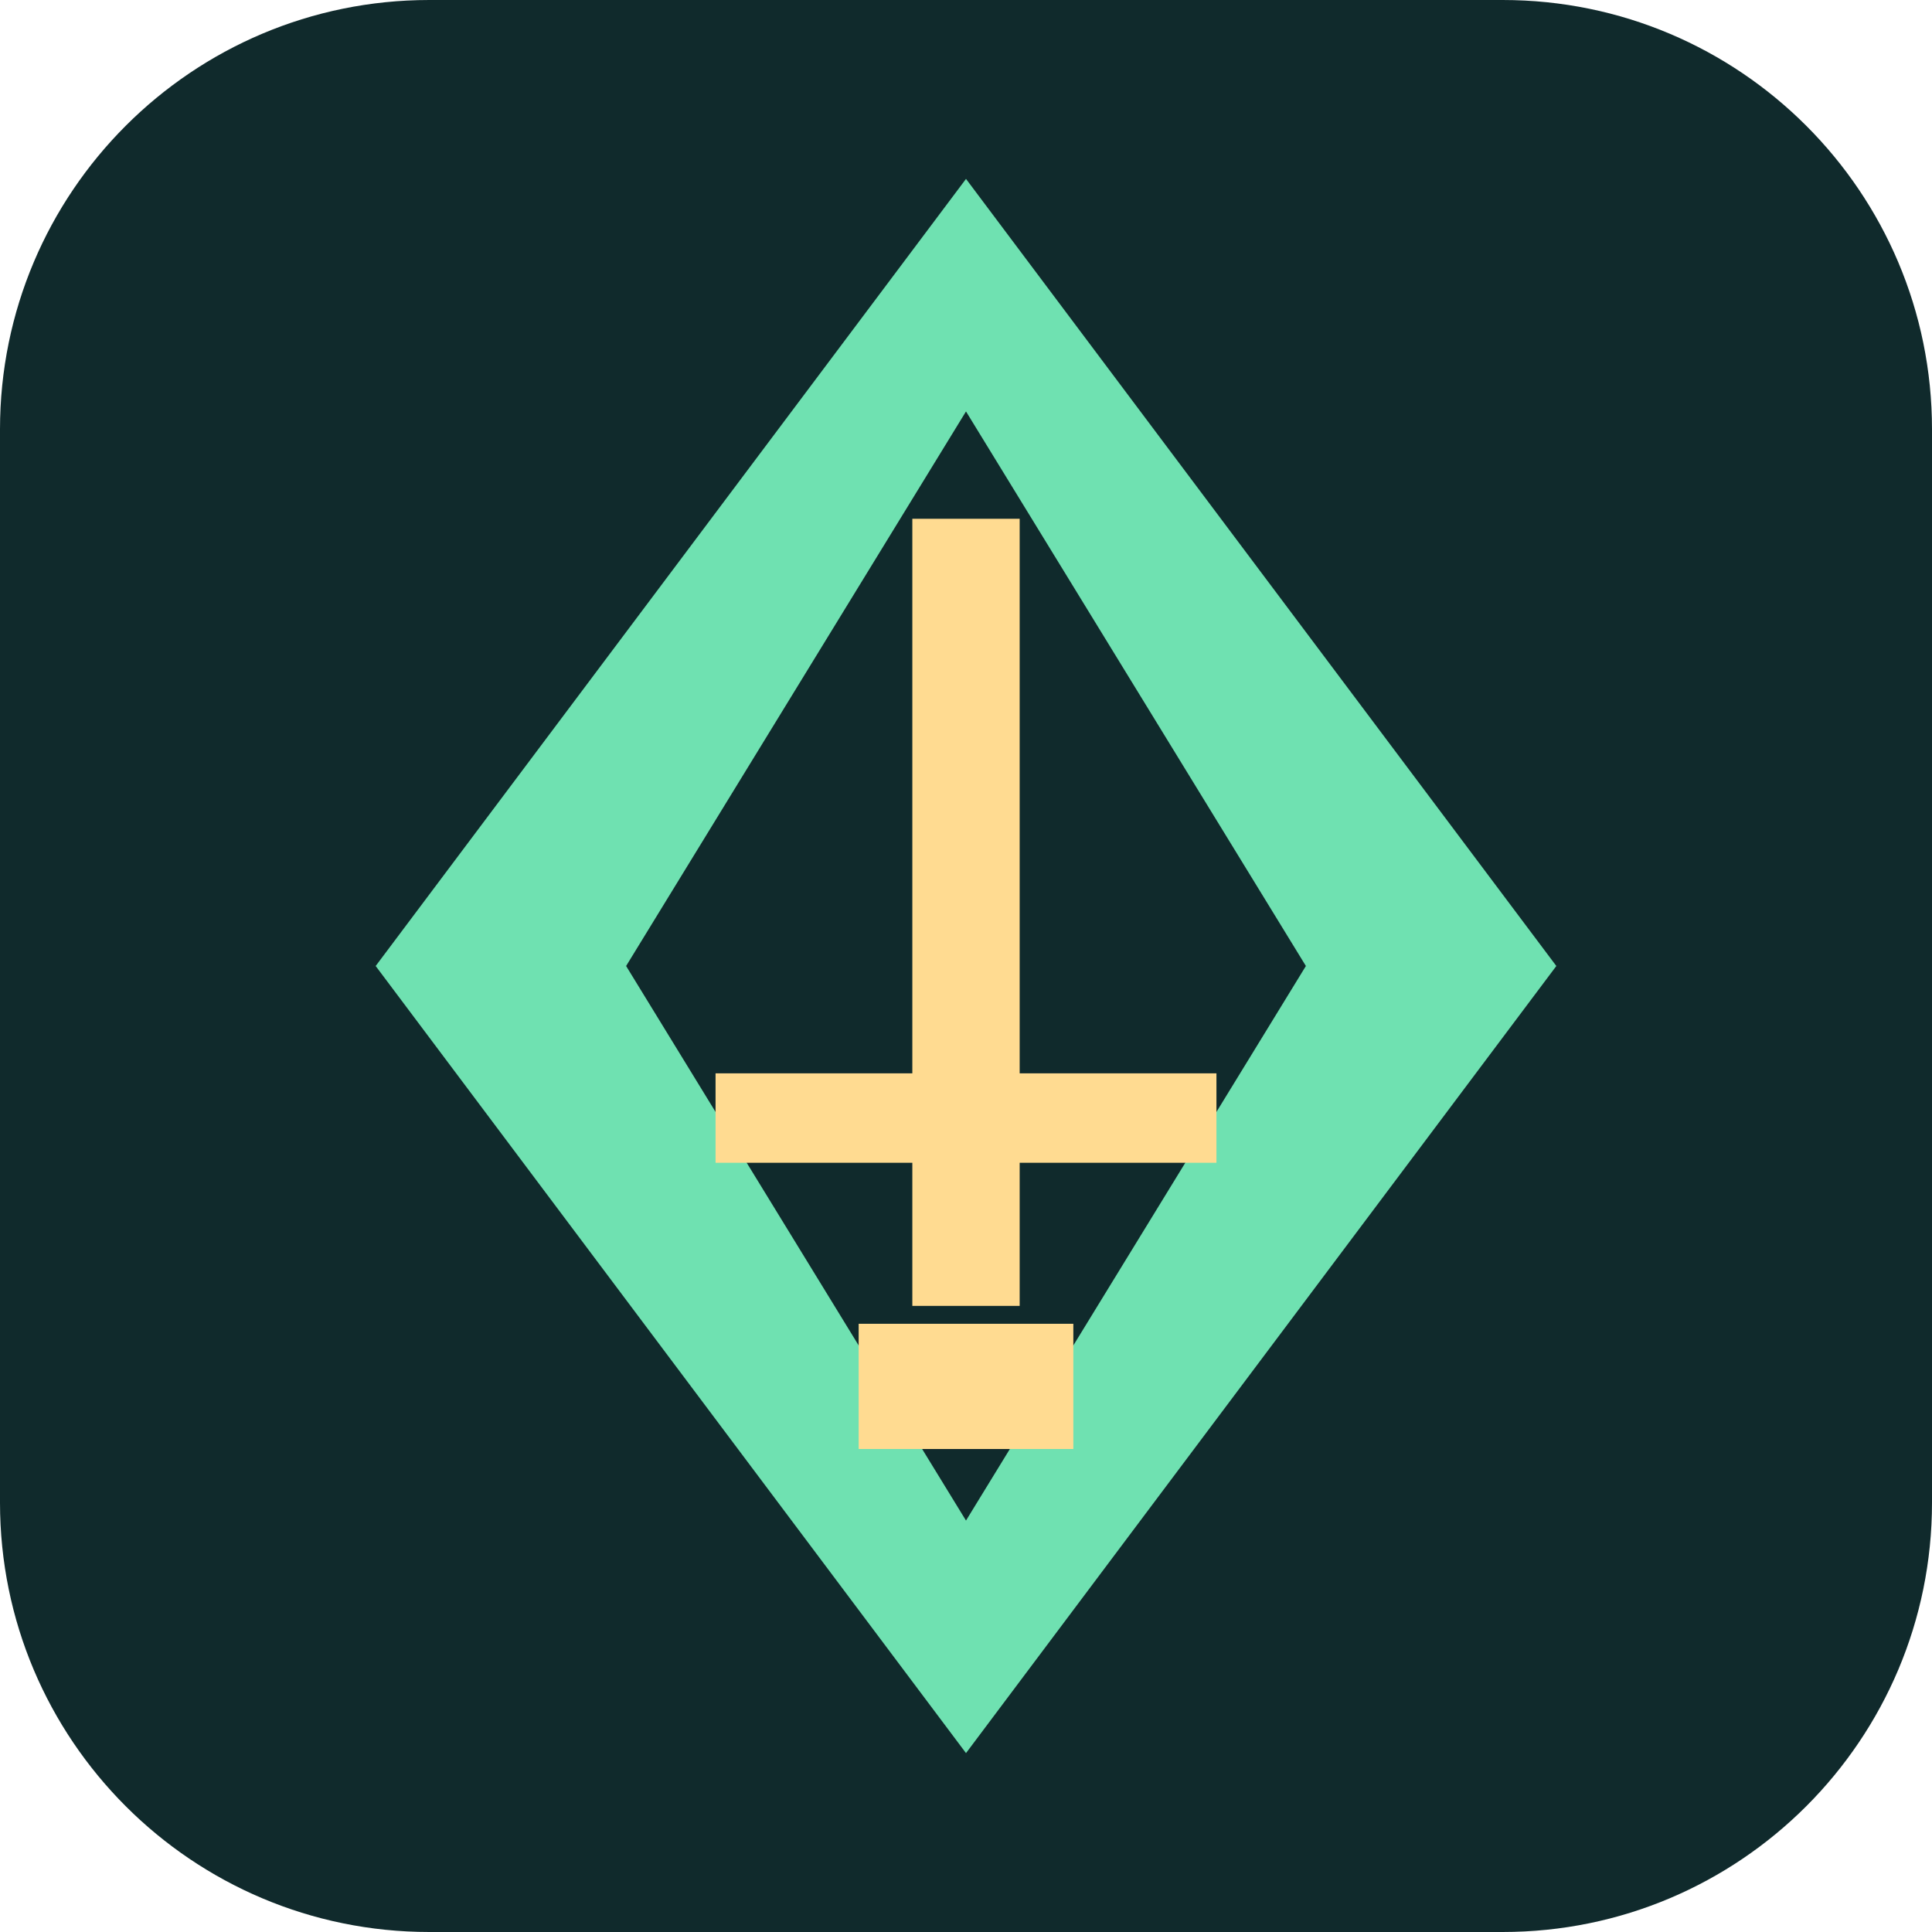
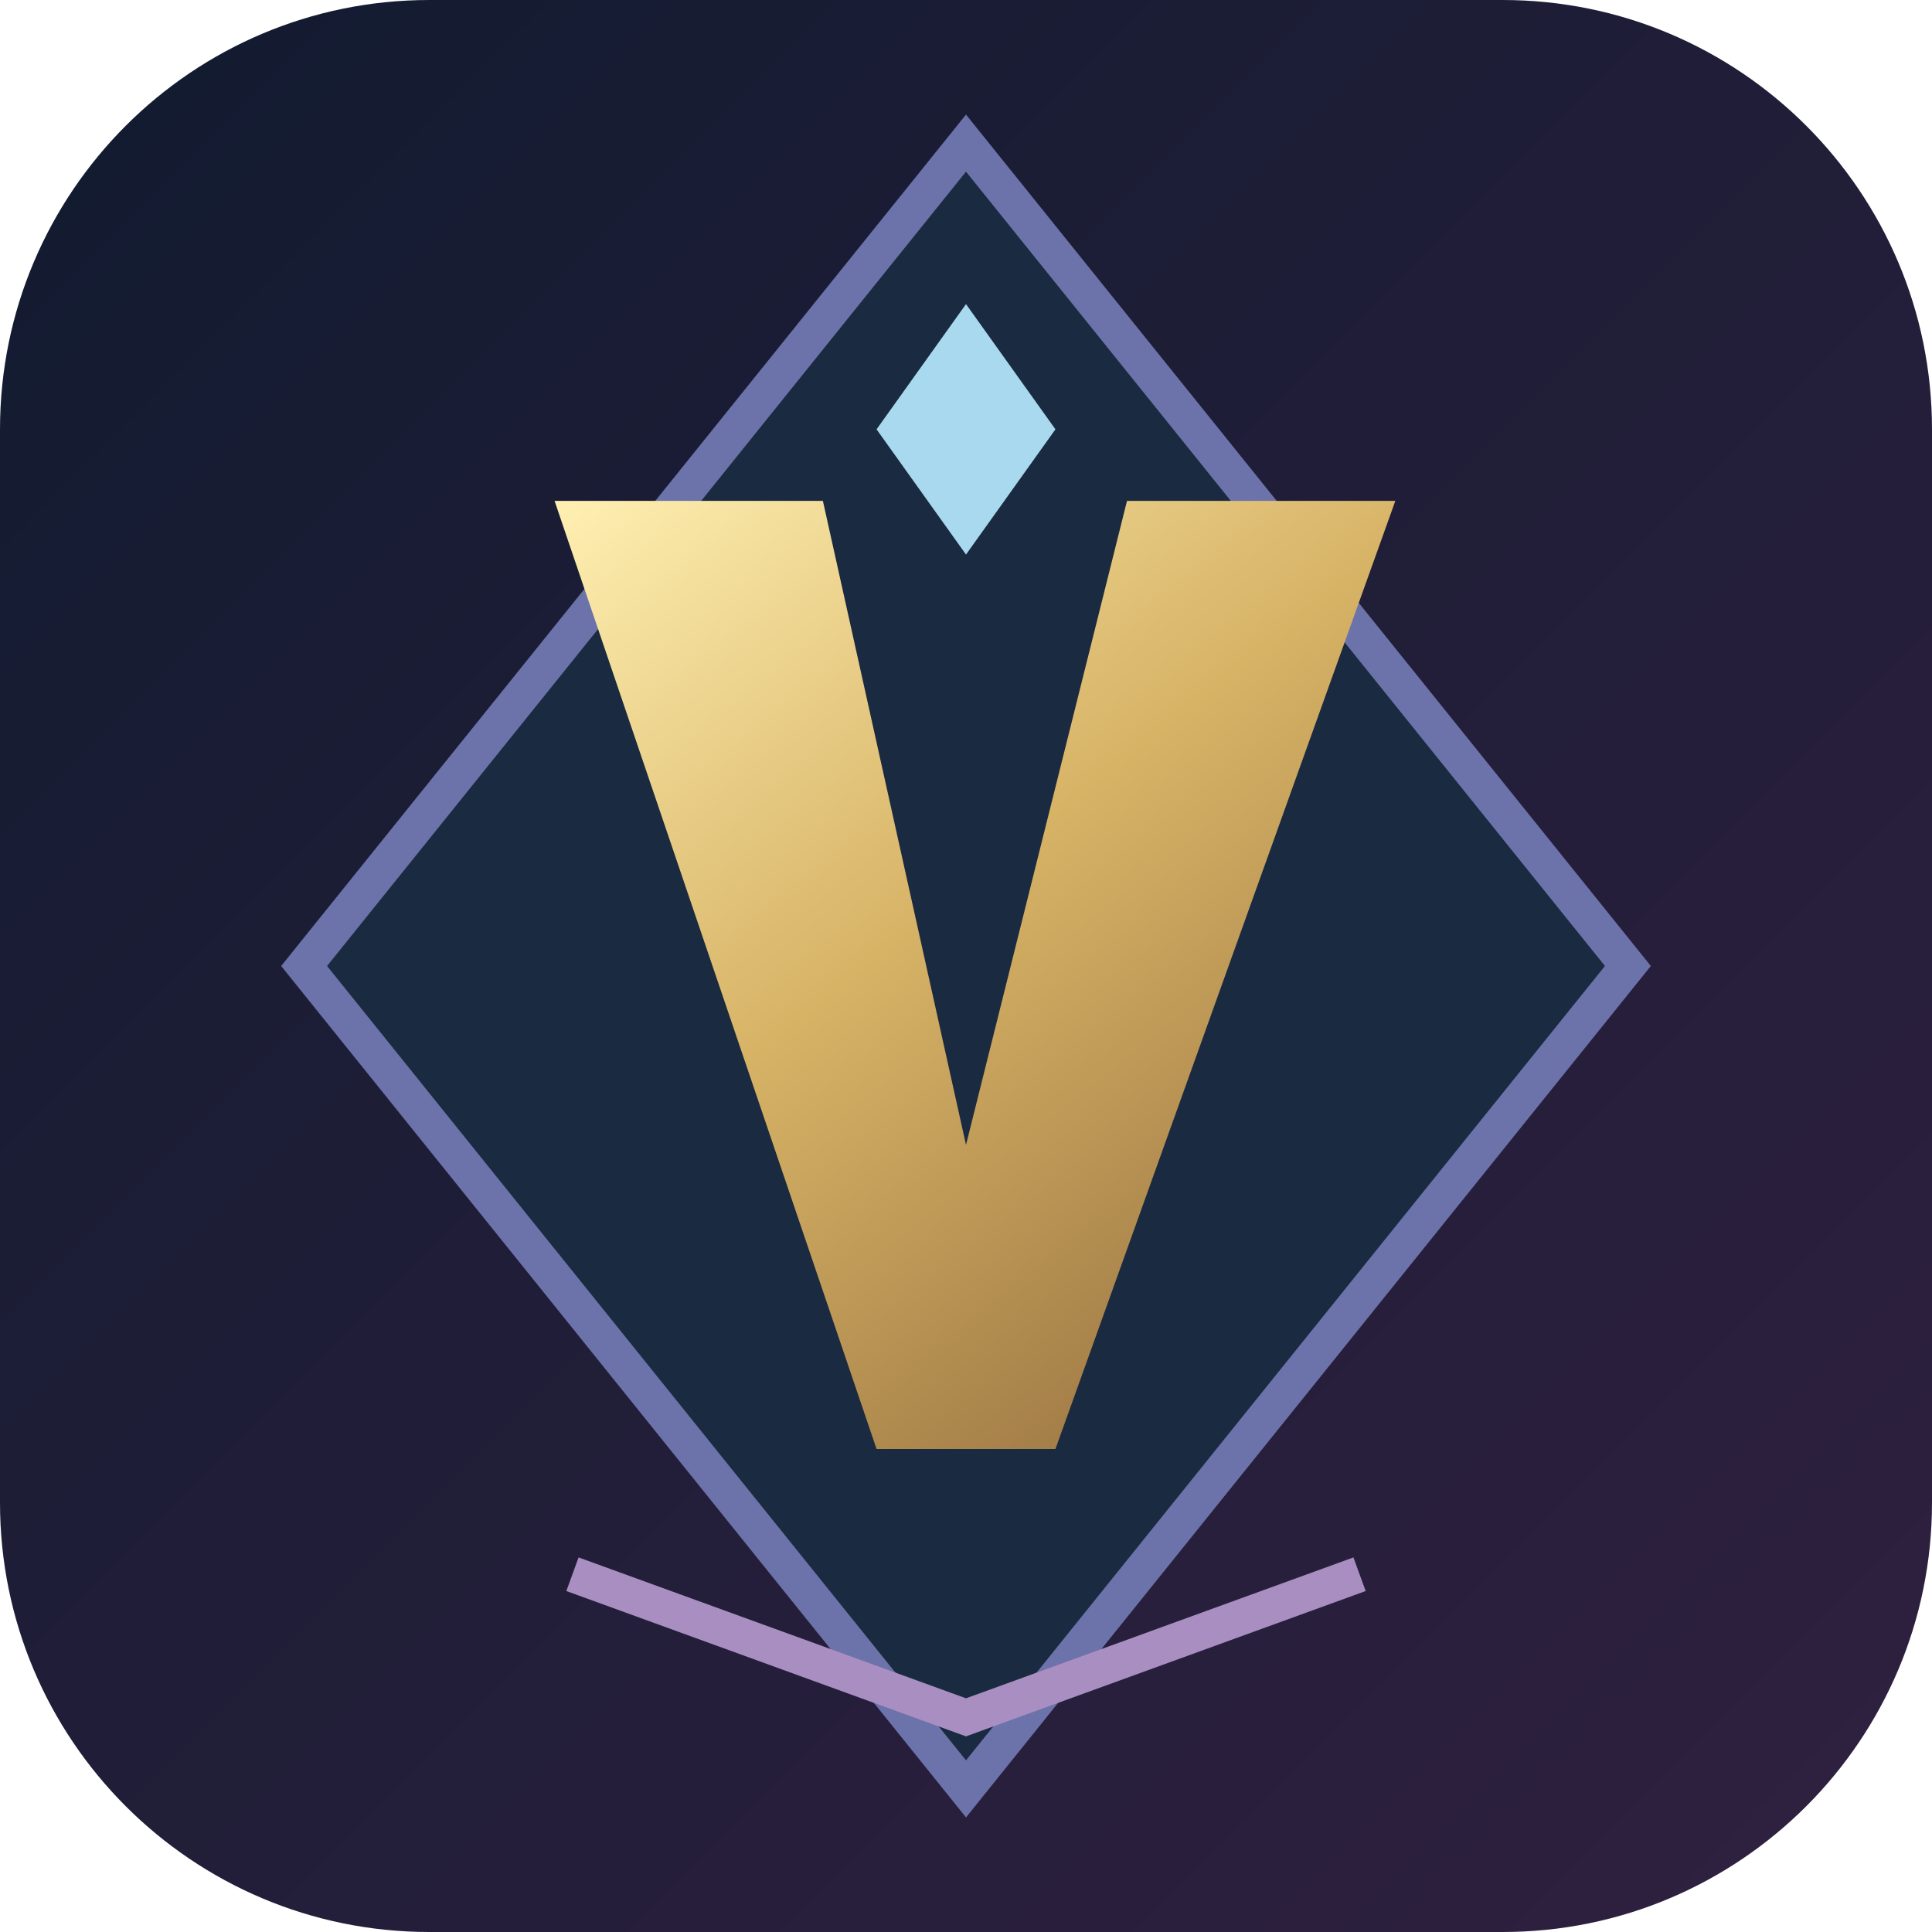
<svg xmlns="http://www.w3.org/2000/svg" width="432" height="432" viewBox="0 0 108 108">
-   <rect width="108" height="108" rx="24" fill="#102a2c" />
-   <path d="M54 10 87 54 54 98 21 54Z" fill="#6fe1b1" />
-   <path d="m54 23 19 31-19 31-19-31Z" fill="#102a2c" />
-   <path d="M51 29h6v44h-6zM40 60h28v5H40zM48 74h12v7H48z" fill="#ffdb91" />
+   <defs>
+     <linearGradient id="bg" x2="1" y2="1">
+       <stop stop-color="#111b30" />
+       <stop offset="1" stop-color="#302040" />
+     </linearGradient>
+     <linearGradient id="gold" x2=".7" y2="1">
+       <stop stop-color="#fff0b2" />
+       <stop offset=".5" stop-color="#d7b366" />
+       <stop offset="1" stop-color="#9e7844" />
+     </linearGradient>
+   </defs>
+   <rect width="108" height="108" rx="24" fill="url(#bg)" />
+   <path d="M54 8 91 54 54 100 17 54Z" fill="#1a2a40" stroke="#6c72aa" stroke-width="2" />
+   <path d="M31 28 46 28 54 64 63 28 78 28 59 81 49 81Z" fill="url(#gold)" />
+   <path d="M54 17 59 24 54 31 49 24Z" fill="#a9d9ee" />
+   <path d="M32 88 54 96 76 88" fill="none" stroke="#a88ec1" stroke-width="2" />
</svg>
